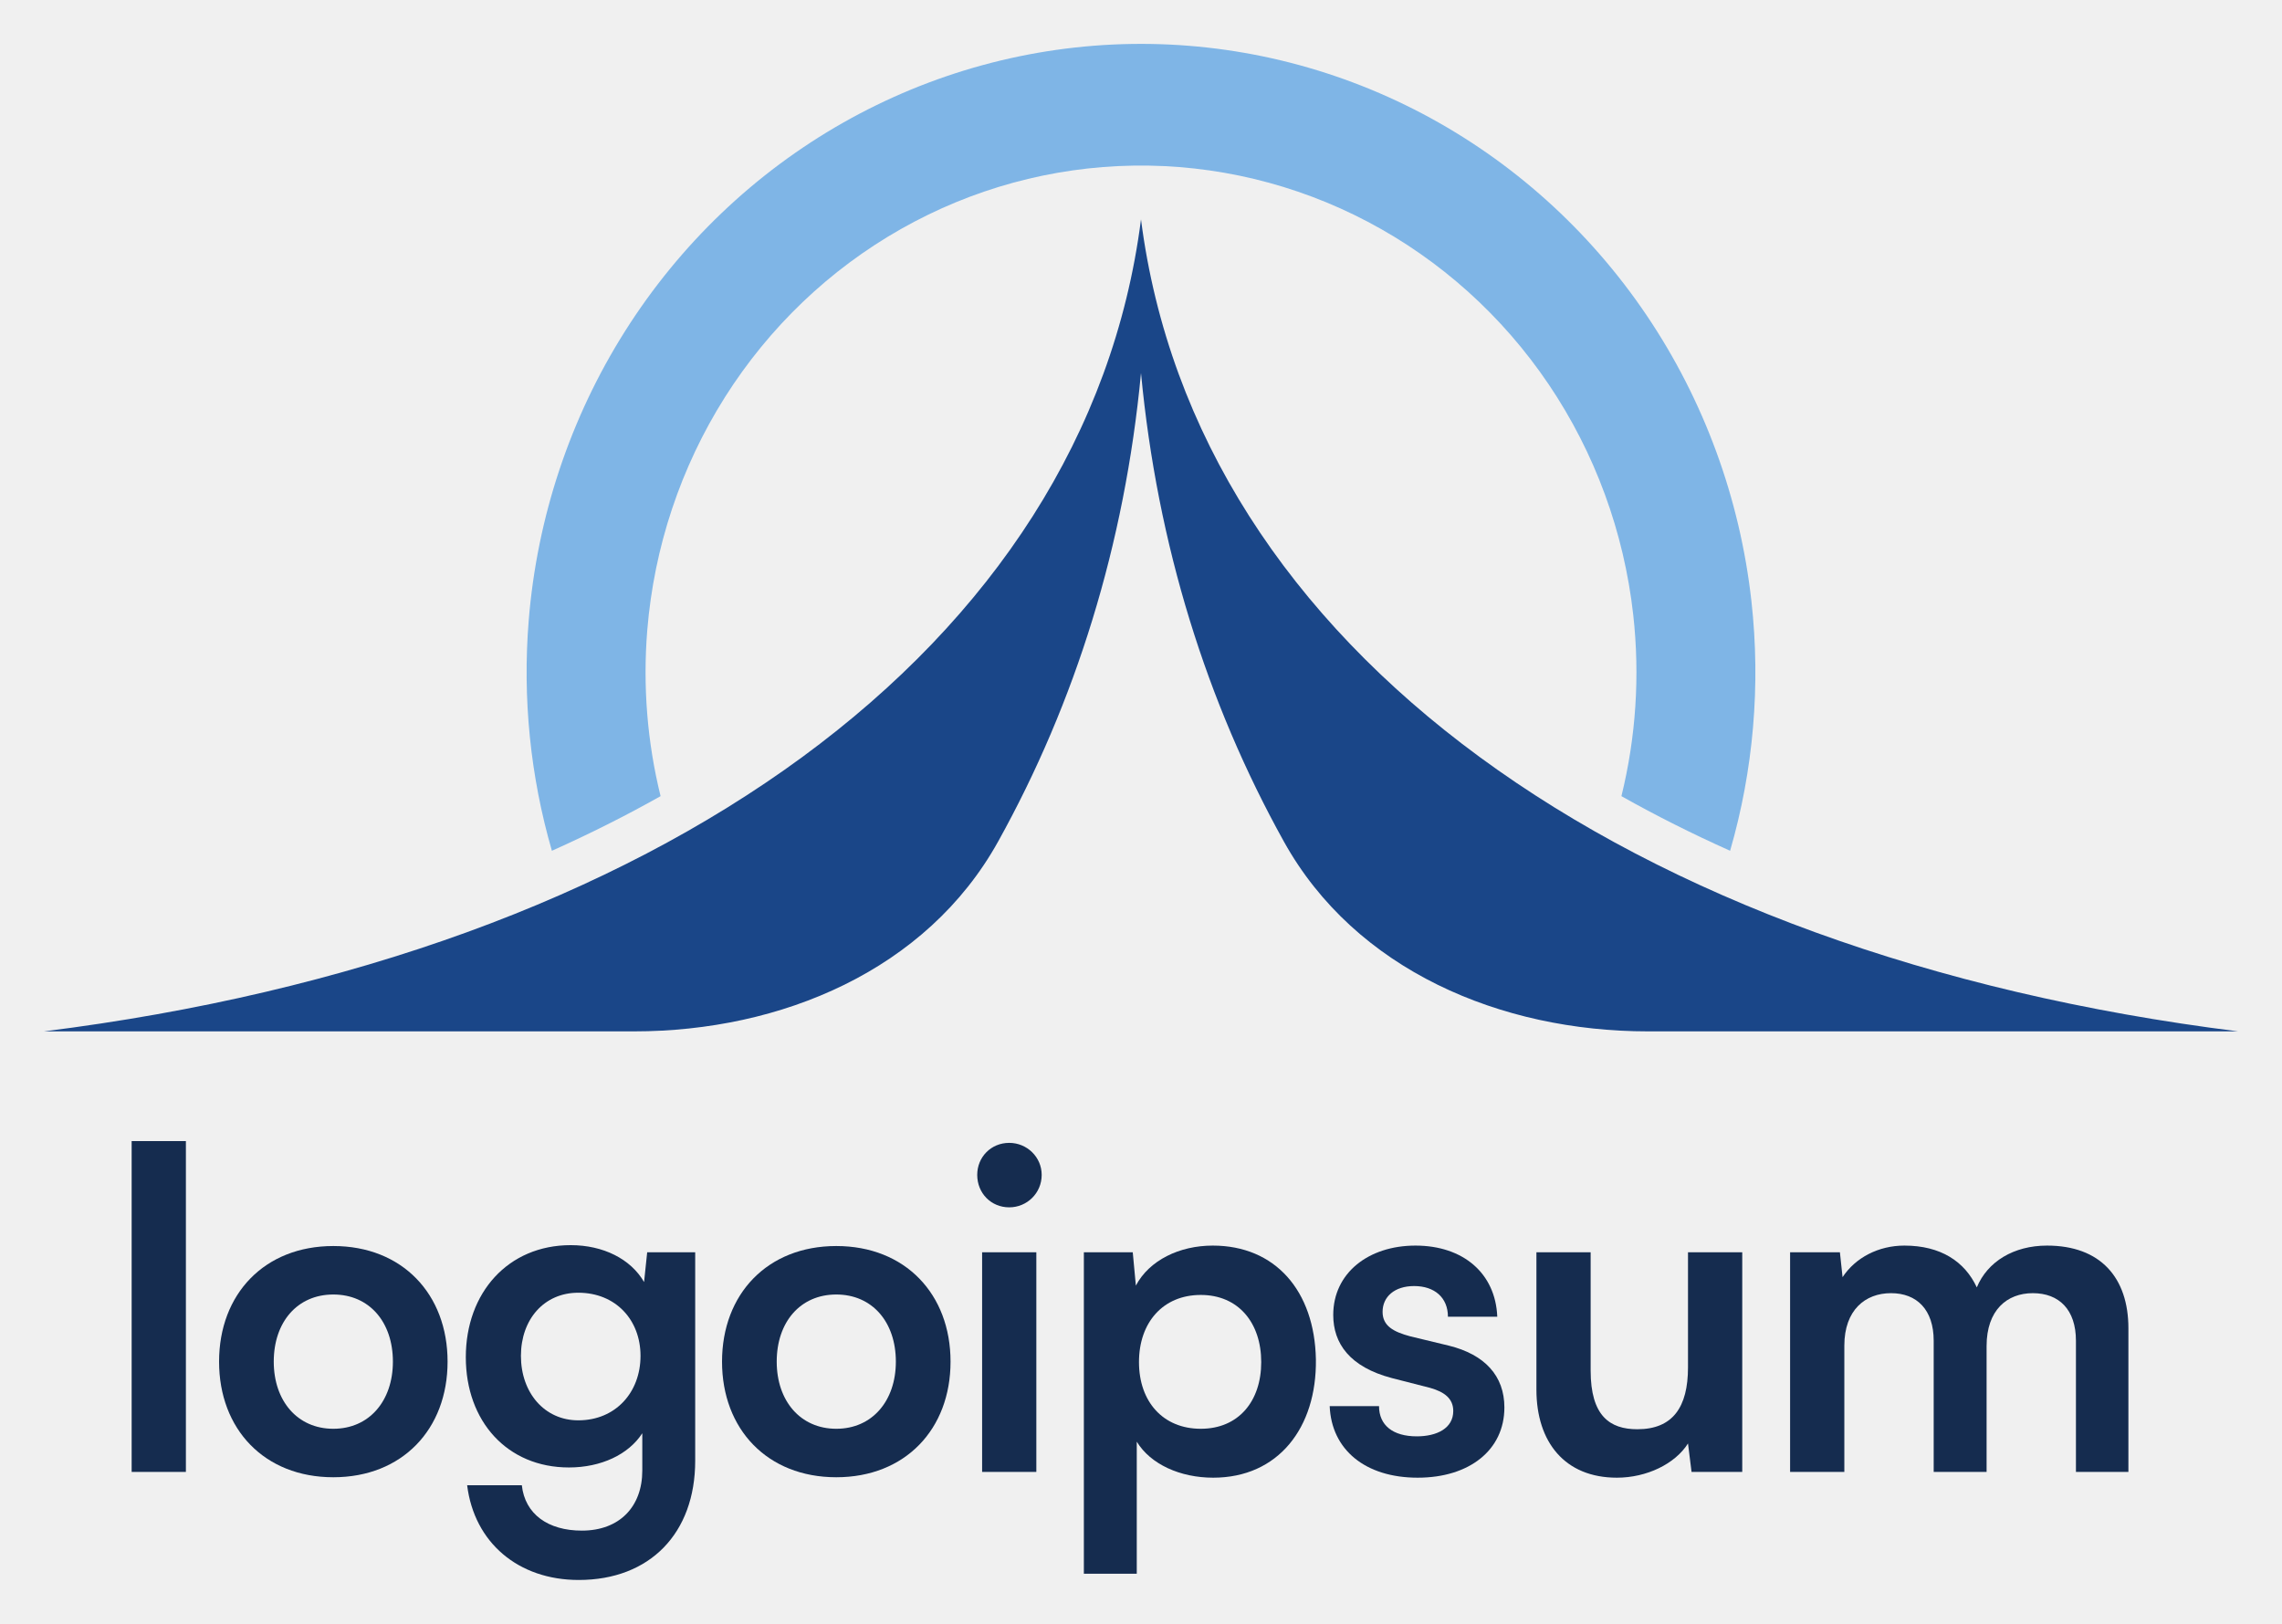
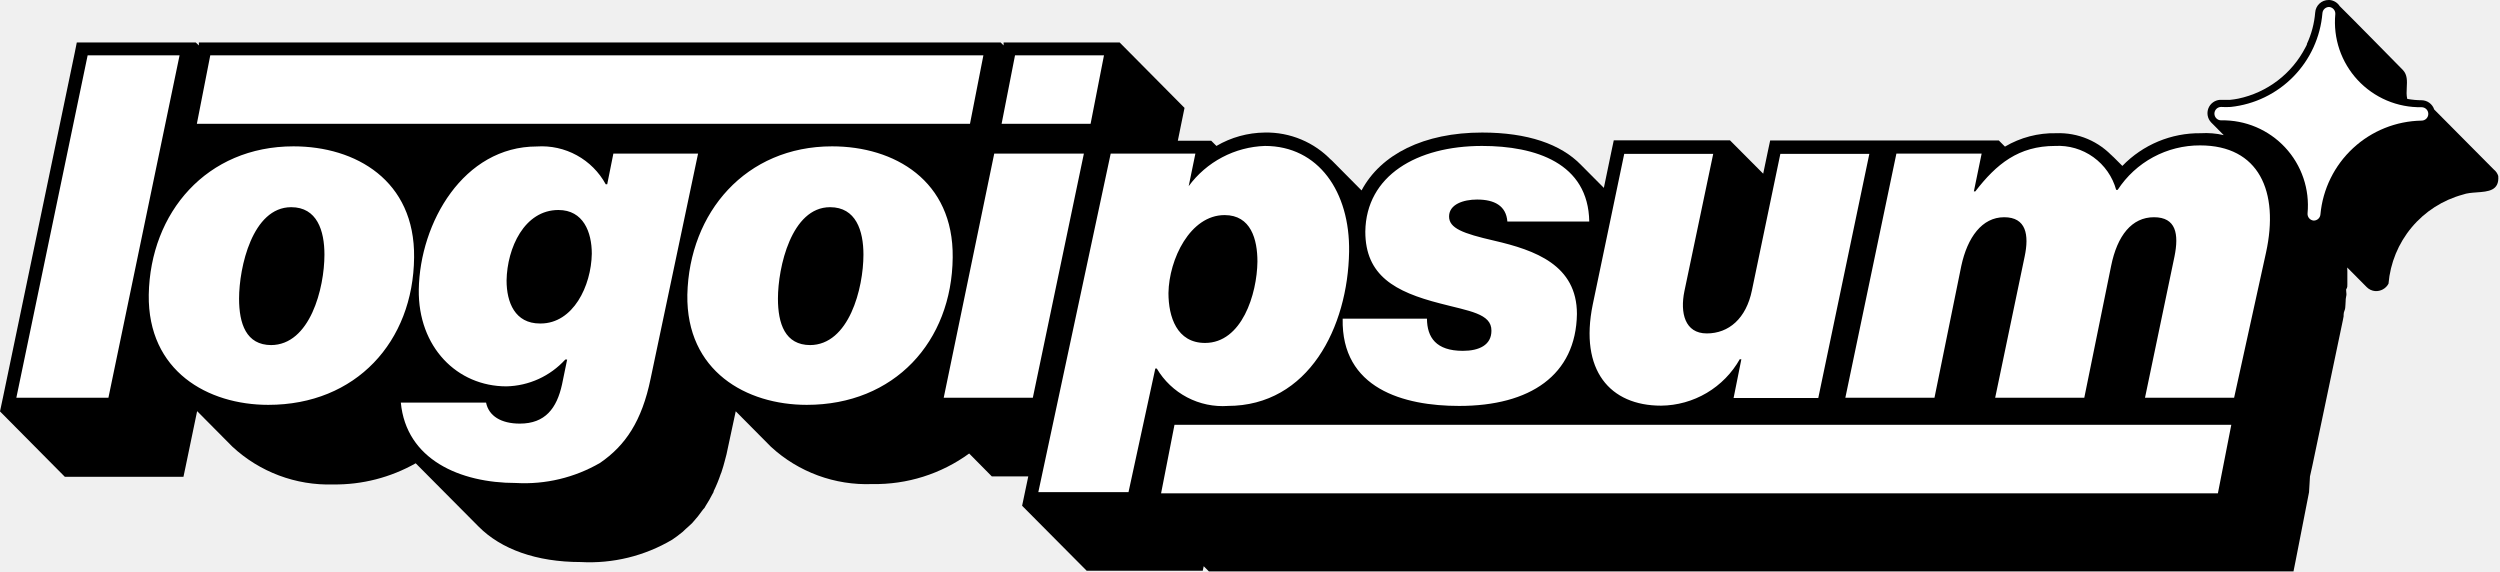
- <svg xmlns="http://www.w3.org/2000/svg" id="logo-31" width="104" height="74" viewBox="0 0 104 74" fill="none">
-   <path d="M8.472 67.076V52H6V67.076H8.472Z" class="cneutral" fill="#152C4F" />
-   <path d="M9.984 62.051C9.984 65.131 12.051 67.319 15.191 67.319C18.331 67.319 20.398 65.131 20.398 62.051C20.398 58.971 18.331 56.782 15.191 56.782C12.051 56.782 9.984 58.971 9.984 62.051ZM12.476 62.051C12.476 60.247 13.55 58.991 15.191 58.991C16.832 58.991 17.906 60.247 17.906 62.051C17.906 63.834 16.832 65.11 15.191 65.11C13.55 65.11 12.476 63.834 12.476 62.051Z" class="cneutral" fill="#152C4F" />
-   <path d="M21.229 61.848C21.229 64.766 23.113 66.873 25.929 66.873C27.388 66.873 28.644 66.286 29.272 65.313V67.015C29.272 68.656 28.239 69.751 26.517 69.751C24.977 69.751 23.924 69.001 23.782 67.684H21.29C21.614 70.298 23.62 72 26.375 72C29.617 72 31.683 69.872 31.683 66.569V57.066H29.495L29.353 58.423C28.745 57.37 27.489 56.742 26.01 56.742C23.154 56.742 21.229 58.91 21.229 61.848ZM23.741 61.787C23.741 60.126 24.795 58.91 26.355 58.91C28.057 58.91 29.191 60.146 29.191 61.787C29.191 63.449 28.057 64.725 26.355 64.725C24.815 64.725 23.741 63.469 23.741 61.787Z" class="cneutral" fill="#152C4F" />
-   <path d="M32.906 62.051C32.906 65.131 34.973 67.319 38.113 67.319C41.253 67.319 43.32 65.131 43.32 62.051C43.32 58.971 41.253 56.782 38.113 56.782C34.973 56.782 32.906 58.971 32.906 62.051ZM35.398 62.051C35.398 60.247 36.472 58.991 38.113 58.991C39.754 58.991 40.828 60.247 40.828 62.051C40.828 63.834 39.754 65.11 38.113 65.11C36.472 65.11 35.398 63.834 35.398 62.051Z" class="cneutral" fill="#152C4F" />
-   <path d="M45.995 55.019C46.805 55.019 47.474 54.371 47.474 53.54C47.474 52.73 46.805 52.081 45.995 52.081C45.164 52.081 44.536 52.73 44.536 53.54C44.536 54.371 45.164 55.019 45.995 55.019ZM44.759 67.076H47.23V57.066H44.759V67.076Z" class="cneutral" fill="#152C4F" />
-   <path d="M49.396 71.716H51.807V65.698C52.435 66.731 53.792 67.339 55.291 67.339C58.249 67.339 60.012 65.07 59.971 61.949C59.911 58.809 58.108 56.762 55.271 56.762C53.752 56.762 52.374 57.431 51.766 58.586L51.624 57.066H49.396V71.716ZM51.908 62.071C51.908 60.267 53.002 59.011 54.724 59.011C56.446 59.011 57.479 60.288 57.479 62.071C57.479 63.854 56.446 65.11 54.724 65.11C53.002 65.11 51.908 63.874 51.908 62.071Z" class="cneutral" fill="#152C4F" />
-   <path d="M60.599 64.077C60.68 66.063 62.22 67.339 64.61 67.339C66.96 67.339 68.561 66.083 68.561 64.138C68.561 62.699 67.669 61.726 66.028 61.321L64.266 60.896C63.516 60.693 63.01 60.43 63.01 59.781C63.01 59.092 63.557 58.606 64.448 58.606C65.38 58.606 65.988 59.133 65.988 60.004H68.237C68.156 58.018 66.677 56.762 64.509 56.762C62.361 56.762 60.761 58.018 60.761 59.923C60.761 61.22 61.511 62.294 63.435 62.8L65.178 63.246C65.826 63.429 66.231 63.733 66.231 64.3C66.231 65.09 65.481 65.455 64.57 65.455C63.476 65.455 62.848 64.948 62.848 64.077H60.599Z" class="cneutral" fill="#152C4F" />
-   <path d="M73.688 67.339C75.045 67.339 76.342 66.711 76.929 65.779L77.091 67.076H79.401V57.066H76.929V62.314C76.929 64.118 76.24 65.131 74.62 65.131C73.364 65.131 72.492 64.523 72.492 62.456V57.066H70.021V63.327C70.021 65.718 71.317 67.339 73.688 67.339Z" class="cneutral" fill="#152C4F" />
-   <path d="M84.054 67.076V61.321C84.054 59.7 85.006 58.93 86.181 58.93C87.356 58.93 88.126 59.68 88.126 61.098V67.076H90.537V61.341C90.537 59.7 91.469 58.93 92.644 58.93C93.84 58.93 94.609 59.68 94.609 61.098V67.076H97V60.531C97 58.221 95.724 56.762 93.293 56.762C91.773 56.762 90.578 57.491 90.091 58.667C89.544 57.491 88.451 56.762 86.789 56.762C85.614 56.762 84.561 57.309 83.973 58.201L83.852 57.066H81.582V67.076H84.054Z" class="cneutral" fill="#152C4F" />
-   <path d="M45.487 38.352C42.231 44.212 35.601 47 28.897 47H2C30 43.5 49.5 29.5 52 10C54.5 29.5 74 43.5 102 47H75.103C68.399 47 61.769 44.212 58.513 38.352C54.989 32.01 52.743 24.833 52 17C51.257 24.833 49.011 32.01 45.487 38.352Z" class="ccustom" fill="#1A4688" />
-   <path d="M30.105 36.281C28.534 37.166 26.882 37.996 25.152 38.77C24.169 35.375 23.808 31.814 24.096 28.266C24.478 23.573 25.985 19.048 28.485 15.092C30.984 11.137 34.399 7.873 38.426 5.59C42.454 3.307 46.97 2.075 51.574 2.003C56.178 1.932 60.728 3.022 64.822 5.179C68.915 7.336 72.425 10.492 75.042 14.367C77.658 18.243 79.299 22.719 79.82 27.398C80.246 31.226 79.912 35.093 78.848 38.77C77.118 37.996 75.466 37.166 73.895 36.281C74.557 33.593 74.743 30.796 74.434 28.026C74.014 24.252 72.69 20.643 70.581 17.517C68.471 14.392 65.64 11.847 62.339 10.108C59.038 8.369 55.369 7.489 51.656 7.547C47.944 7.605 44.302 8.598 41.054 10.44C37.807 12.281 35.053 14.912 33.037 18.102C31.022 21.292 29.806 24.941 29.498 28.725C29.292 31.269 29.499 33.822 30.105 36.281Z" class="ccompli1" fill="#7FB5E6" />
+ <svg xmlns="http://www.w3.org/2000/svg" id="logo-78" width="175" height="40" viewBox="0 0 175 40" fill="none">
+   <path class="ccustom" d="M170.394 7.664L174.568 11.867C174.714 11.983 174.822 12.14 174.878 12.317C174.963 13.351 174.18 13.408 173.38 13.466C173.034 13.491 172.685 13.516 172.402 13.621C170.998 14.001 169.746 14.803 168.815 15.919C167.883 17.035 167.318 18.411 167.195 19.859C167.105 20.027 166.969 20.164 166.802 20.256C166.636 20.347 166.447 20.389 166.257 20.375C166.037 20.356 165.831 20.259 165.675 20.103L164.305 18.724C164.315 18.818 164.315 18.912 164.315 18.987V19.897C164.315 19.954 164.317 20.01 164.31 20.065C164.301 20.127 164.28 20.189 164.231 20.253V20.338C164.231 20.381 164.236 20.421 164.241 20.462C164.251 20.545 164.262 20.631 164.231 20.75C164.201 20.862 164.198 20.992 164.194 21.109C164.193 21.178 164.191 21.242 164.184 21.294C164.174 21.367 164.174 21.445 164.168 21.522C164.162 21.595 164.15 21.667 164.118 21.735C164.074 21.831 164.059 21.922 164.055 22.014C164.052 22.058 164.052 22.103 164.052 22.148L163.996 22.439L161.867 32.589L161.698 33.349L161.632 34.456L160.694 39.249L160.544 40H84.625L84.259 39.634L84.193 39.953H76.069L71.548 35.403L71.979 33.349H69.428L67.842 31.745C65.875 33.178 63.493 33.928 61.06 33.884C58.444 33.987 55.894 33.049 53.968 31.276L51.501 28.79L50.966 31.285C50.901 31.642 50.816 31.979 50.722 32.308L50.638 32.617L50.497 33.068C50.486 33.107 50.47 33.144 50.45 33.18C50.311 33.594 50.145 33.998 49.953 34.39C49.958 34.405 49.958 34.422 49.953 34.437C49.928 34.489 49.9 34.539 49.869 34.587C49.727 34.867 49.571 35.14 49.4 35.403C49.368 35.451 49.34 35.502 49.315 35.553L49.212 35.666C48.983 35.995 48.732 36.308 48.462 36.604C48.387 36.678 48.313 36.748 48.238 36.816C48.161 36.886 48.083 36.955 48.002 37.026L47.795 37.223C47.665 37.331 47.532 37.436 47.396 37.536C47.284 37.619 47.17 37.699 47.054 37.777C45.121 38.922 42.891 39.467 40.647 39.343C37.552 39.343 35.075 38.443 33.508 36.867L29.099 32.43C27.338 33.426 25.344 33.938 23.321 33.912C20.713 33.992 18.178 33.042 16.266 31.266L13.799 28.78L13.002 32.617L12.842 33.377H4.54L0 28.799L0.235 27.692L5.225 3.724L5.375 2.974H13.705L13.921 3.18V2.974H70.047L70.253 3.18V2.974H78.377L82.917 7.552L82.692 8.649L82.448 9.85H84.784L85.15 10.216C86.178 9.613 87.345 9.29 88.537 9.278C89.413 9.26 90.282 9.427 91.09 9.766C91.898 10.105 92.626 10.61 93.227 11.248L93.105 11.107L95.309 13.33C96.651 10.807 99.662 9.278 103.752 9.278C106.923 9.278 109.259 10.084 110.675 11.548L112.27 13.152L112.805 10.572L112.964 9.822H121.097L123.424 12.158L123.752 10.582L123.912 9.831H139.916L140.347 10.263C141.431 9.623 142.672 9.298 143.931 9.325C144.688 9.295 145.442 9.434 146.14 9.73C146.837 10.027 147.46 10.475 147.964 11.041C147.938 11.012 147.913 10.982 147.888 10.953C147.843 10.899 147.798 10.847 147.75 10.798L148.565 11.614C149.275 10.878 150.129 10.296 151.072 9.902C152.016 9.509 153.03 9.312 154.052 9.325C154.595 9.291 155.137 9.337 155.663 9.46L154.775 8.565C154.654 8.435 154.572 8.274 154.539 8.1C154.506 7.926 154.523 7.746 154.587 7.581C154.652 7.417 154.762 7.273 154.905 7.169C155.048 7.064 155.217 7.001 155.394 6.989H156.107C156.299 6.97 156.49 6.942 156.679 6.904C157.676 6.695 158.614 6.266 159.425 5.65C160.237 5.033 160.901 4.244 161.37 3.34C161.411 3.27 161.448 3.198 161.482 3.124V3.077C161.805 2.382 162.001 1.636 162.064 0.872C162.08 0.635 162.187 0.413 162.361 0.251C162.535 0.089 162.764 -0.001 163.002 2.72188e-06H163.077C163.219 0.014 163.357 0.059 163.479 0.134C163.601 0.209 163.704 0.311 163.781 0.432C164.456 1.088 168.208 4.906 168.208 4.906C168.521 5.242 168.498 5.679 168.474 6.12C168.459 6.394 168.444 6.669 168.508 6.923C168.679 6.954 168.852 6.977 169.024 6.993C169.19 7.008 169.356 7.016 169.522 7.017C169.716 7.021 169.905 7.085 170.061 7.201C170.217 7.317 170.334 7.479 170.394 7.664Z" fill="black" />
+   <path d="M42.936 10.751H48.865L45.544 26.501C44.934 29.484 43.771 31.191 42.007 32.401C40.224 33.437 38.175 33.926 36.116 33.809C32.195 33.809 28.433 32.167 28.058 28.18H34.024C34.212 29.118 35.075 29.653 36.388 29.653C38.161 29.653 38.977 28.584 39.343 26.904L39.7 25.169H39.568C39.045 25.744 38.41 26.207 37.702 26.53C36.994 26.852 36.228 27.028 35.45 27.045C31.998 27.045 29.259 24.296 29.315 20.272C29.39 15.582 32.448 10.253 37.58 10.253C38.552 10.188 39.523 10.402 40.377 10.871C41.232 11.34 41.934 12.043 42.401 12.899H42.505L42.936 10.751ZM37.842 22.645C40.122 22.645 41.388 20.019 41.426 17.758C41.426 16.248 40.835 14.7 39.09 14.7C36.707 14.7 35.497 17.355 35.46 19.634C35.46 21.173 36.051 22.645 37.795 22.645M104.4 23.152C104.4 24.156 103.536 24.559 102.401 24.559C100.525 24.559 99.897 23.621 99.887 22.308H93.987C93.884 27.204 98.255 28.415 102.139 28.415C107.101 28.415 110.319 26.266 110.385 21.979C110.385 18.555 107.467 17.514 104.597 16.848C102.392 16.341 101.426 15.976 101.435 15.141C101.445 14.306 102.43 13.968 103.396 13.968C104.606 13.968 105.431 14.4 105.516 15.507H111.248C111.182 11.416 107.495 10.216 103.743 10.216C99.184 10.216 95.628 12.289 95.572 16.21C95.572 19.296 97.655 20.431 100.797 21.238C102.814 21.773 104.418 21.942 104.4 23.152ZM148.236 13.293H148.133C147.878 12.369 147.314 11.56 146.536 11.001C145.758 10.441 144.812 10.164 143.855 10.216C141.304 10.216 139.747 11.482 138.274 13.396H138.171L138.715 10.751H132.748L129.174 27.842H135.413L137.289 18.621C137.72 16.613 138.743 15.206 140.291 15.206C141.839 15.206 142.045 16.445 141.726 17.955L139.662 27.842H145.9L147.777 18.621C148.208 16.482 149.231 15.206 150.778 15.206C152.326 15.206 152.533 16.379 152.214 17.955L150.15 27.842H156.388L158.621 17.683C159.559 13.396 158.124 10.178 154.006 10.178C152.86 10.174 151.732 10.456 150.724 11C149.716 11.544 148.861 12.332 148.236 13.293ZM1.144 27.842H7.589L12.57 3.874H6.135L1.144 27.842ZM20.544 10.244C24.897 10.244 29.052 12.627 28.987 18.021C28.93 23.921 24.916 28.34 18.78 28.34C14.559 28.34 10.338 25.994 10.413 20.628C10.516 14.869 14.475 10.244 20.544 10.244ZM18.959 24.156C21.707 24.156 22.711 20.169 22.711 17.824C22.711 16.145 22.195 14.503 20.384 14.503C17.664 14.503 16.735 18.724 16.735 20.901C16.735 22.645 17.223 24.156 18.996 24.156M14.719 3.874L13.78 8.668H67.899L68.837 3.874H14.719ZM58.246 10.244C62.598 10.244 66.754 12.627 66.689 18.021C66.632 23.921 62.608 28.34 56.473 28.34C52.251 28.34 48.03 25.994 48.114 20.628C48.246 14.869 52.204 10.244 58.246 10.244ZM56.688 24.156C59.437 24.156 60.441 20.169 60.441 17.824C60.441 16.145 59.916 14.503 58.105 14.503C55.394 14.503 54.456 18.724 54.456 20.901C54.456 22.645 54.944 24.156 56.726 24.156M71.051 3.874L70.112 8.668H76.341L77.279 3.874H71.051ZM66.06 27.842H72.298L75.872 10.751H69.597L66.06 27.842ZM85.966 28.415C84.973 28.485 83.98 28.278 83.099 27.815C82.217 27.353 81.482 26.654 80.975 25.797H80.872L78.996 34.447H72.683L77.749 10.751H83.677L83.208 13.03C83.827 12.188 84.629 11.497 85.554 11.01C86.478 10.522 87.501 10.251 88.546 10.216C92.298 10.216 94.503 13.433 94.437 17.617C94.353 22.88 91.623 28.415 85.929 28.415H85.966ZM85.722 15.056C83.311 15.056 81.829 18.143 81.792 20.516C81.792 22.167 82.373 24.006 84.353 24.006C86.932 24.006 87.992 20.591 88.02 18.311C88.02 16.764 87.57 15.056 85.722 15.056ZM121.792 25.15H121.895L121.351 27.861H127.279L130.854 10.769H124.625L122.636 20.319C122.233 22.298 121.013 23.34 119.475 23.34C117.936 23.34 117.598 21.895 117.908 20.385L119.925 10.769H113.696L111.491 21.323C110.553 25.919 112.692 28.396 116.276 28.396C117.401 28.385 118.504 28.077 119.472 27.504C120.44 26.931 121.241 26.113 121.792 25.131V25.15ZM155.253 34.531L156.191 29.737H82.214L81.276 34.531H155.253Z" fill="white" />
+   <path d="M161.96 15.441C161.899 15.436 161.839 15.419 161.784 15.391C161.728 15.363 161.679 15.325 161.639 15.277C161.599 15.23 161.569 15.176 161.55 15.117C161.531 15.058 161.524 14.996 161.529 14.934C161.607 14.099 161.508 13.256 161.238 12.462C160.968 11.668 160.533 10.939 159.961 10.324C159.39 9.71 158.695 9.223 157.923 8.895C157.15 8.568 156.317 8.407 155.478 8.424C155.354 8.424 155.235 8.375 155.147 8.287C155.059 8.199 155.009 8.079 155.009 7.955C155.009 7.831 155.059 7.711 155.147 7.623C155.235 7.535 155.354 7.486 155.478 7.486C155.703 7.5 155.929 7.5 156.154 7.486C157.82 7.308 159.372 6.556 160.543 5.357C161.715 4.159 162.431 2.589 162.57 0.919C162.58 0.802 162.633 0.692 162.72 0.612C162.807 0.532 162.921 0.487 163.039 0.488C163.101 0.493 163.161 0.509 163.216 0.538C163.271 0.566 163.32 0.604 163.36 0.651C163.401 0.698 163.431 0.753 163.45 0.812C163.469 0.871 163.476 0.933 163.471 0.994C163.393 1.829 163.492 2.671 163.761 3.465C164.031 4.258 164.465 4.986 165.035 5.601C165.606 6.215 166.299 6.702 167.07 7.031C167.842 7.359 168.674 7.52 169.512 7.505C169.636 7.505 169.756 7.554 169.844 7.642C169.932 7.73 169.981 7.849 169.981 7.974C169.981 8.098 169.932 8.217 169.844 8.305C169.756 8.393 169.636 8.443 169.512 8.443C167.73 8.472 166.021 9.159 164.714 10.371C163.407 11.583 162.593 13.235 162.43 15.009C162.42 15.127 162.367 15.237 162.28 15.317C162.193 15.397 162.079 15.441 161.96 15.441Z" fill="white" />
</svg>
